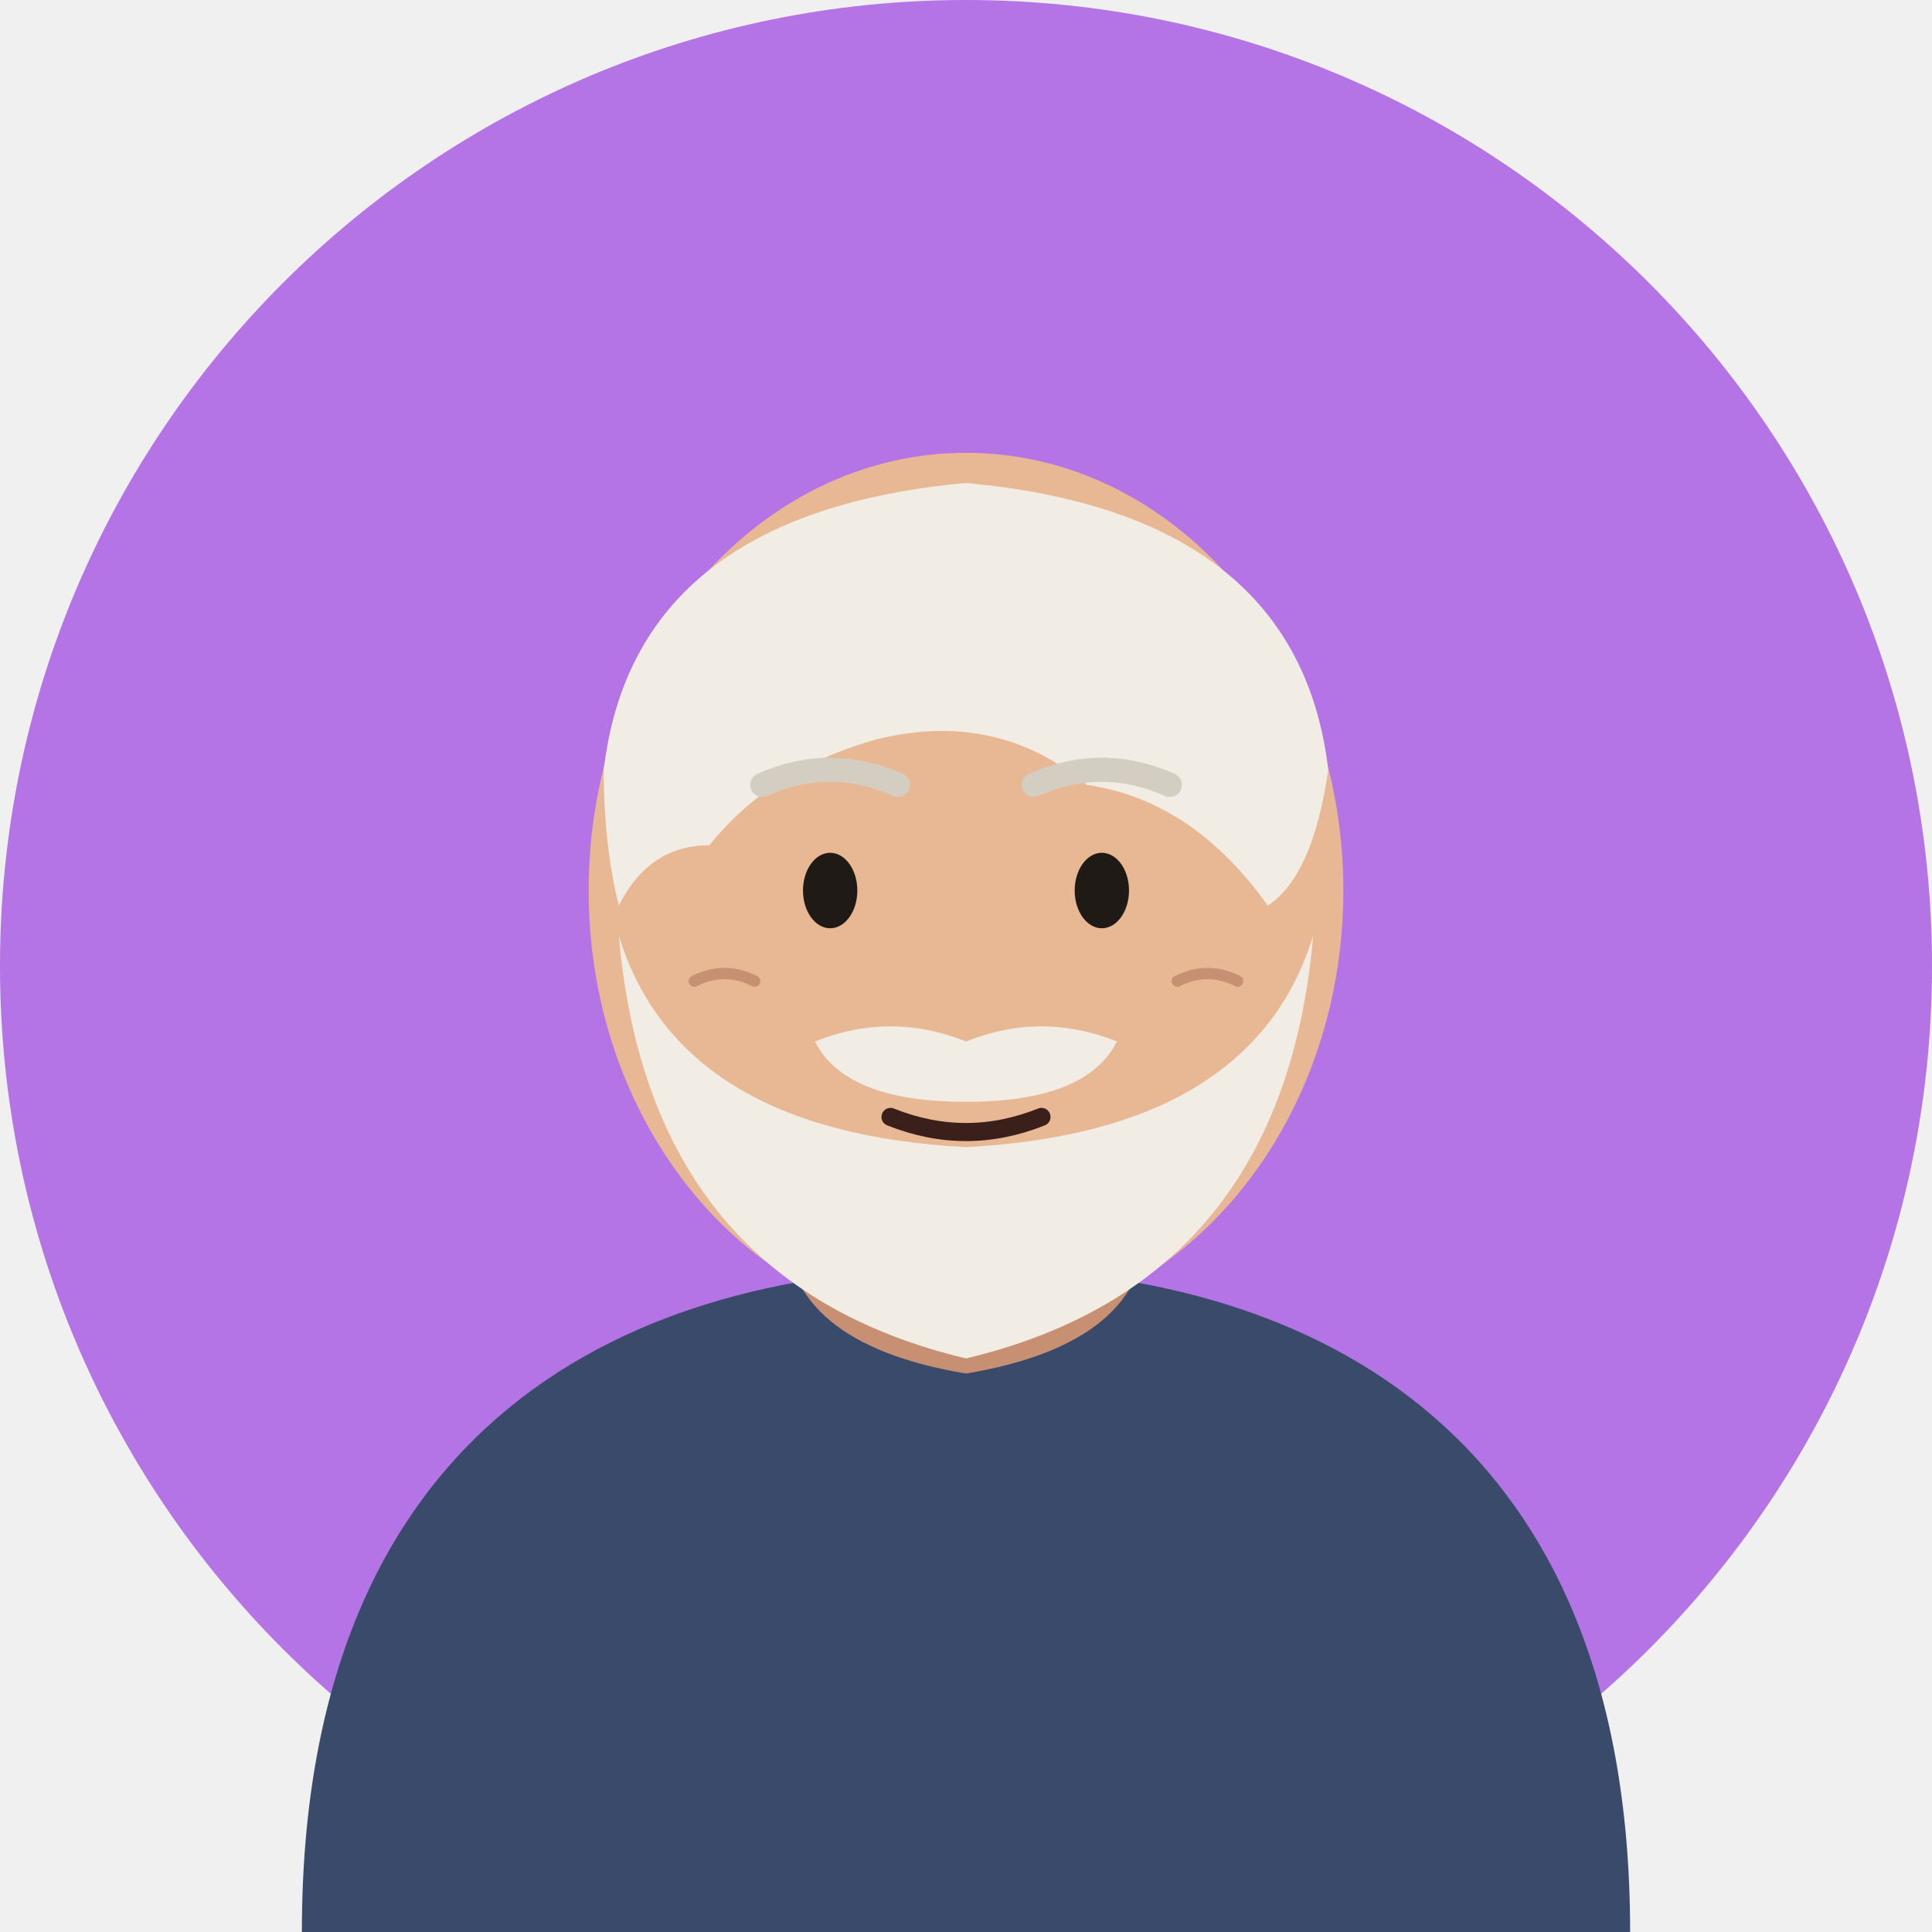
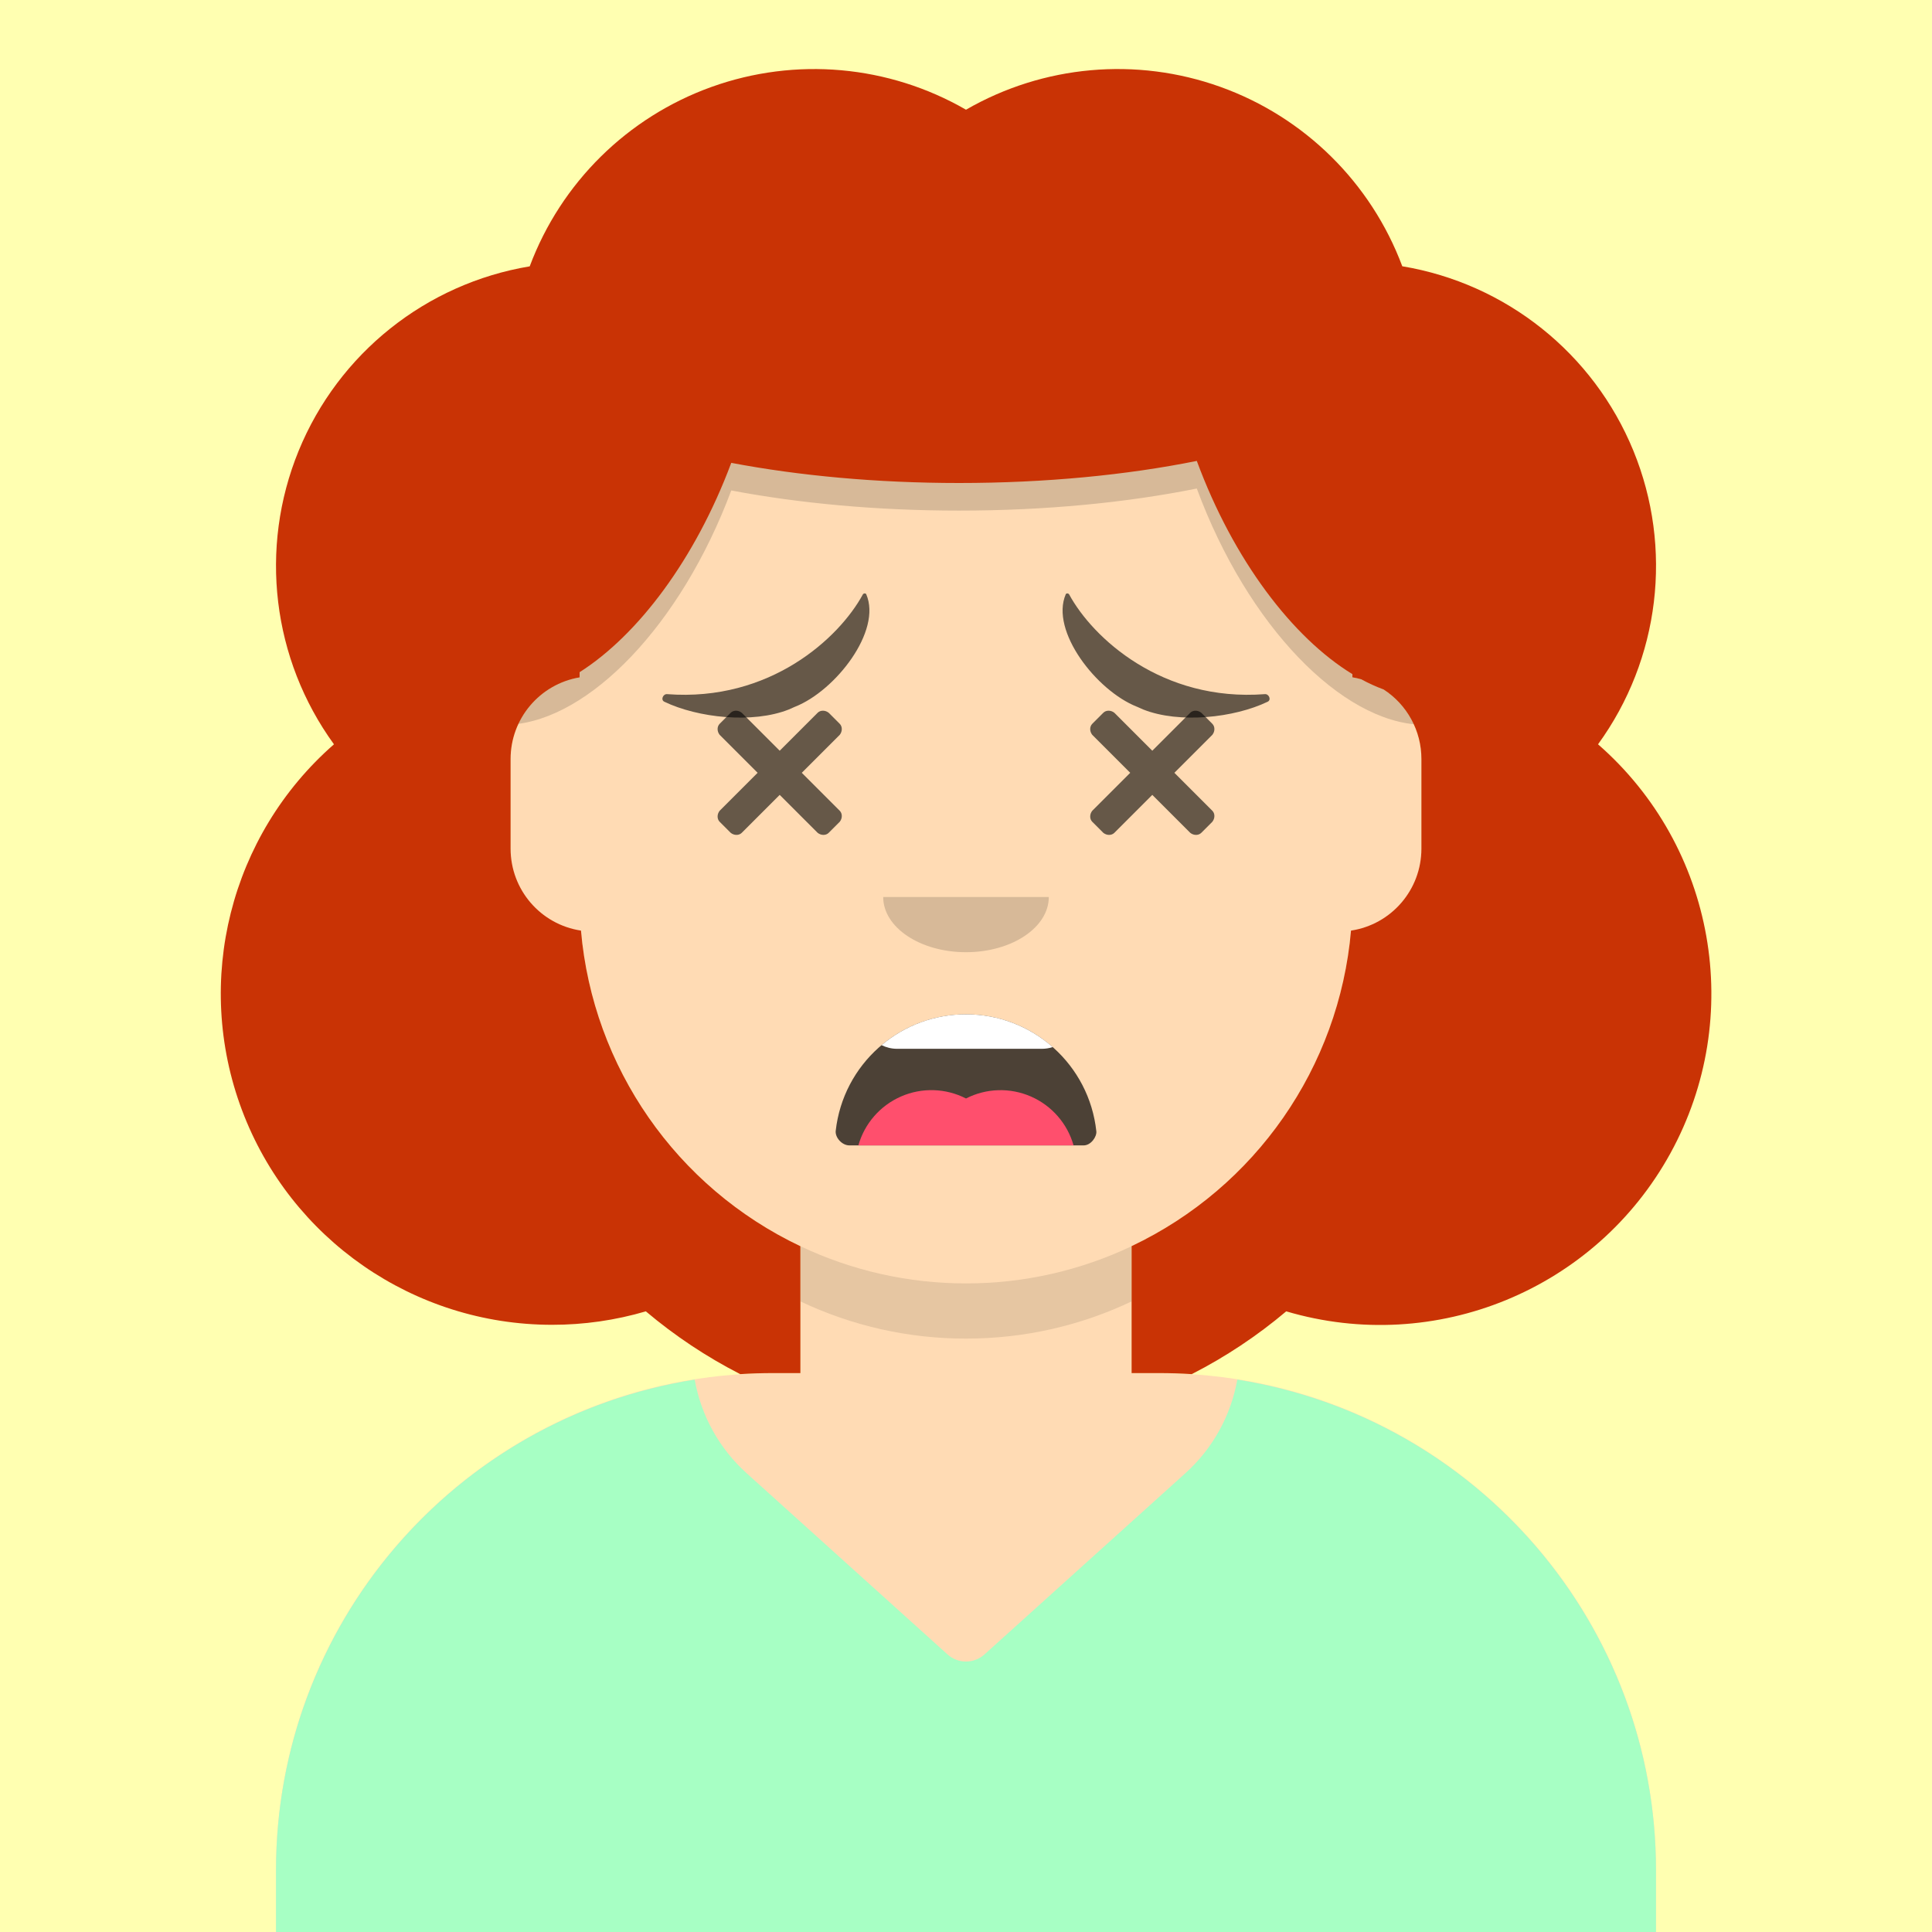
- <svg xmlns="http://www.w3.org/2000/svg" viewBox="0 0 256 256" shape-rendering="geometricPrecision">
-   <circle cx="128" cy="128" r="128" fill="#B574E5" />
-   <path d="M40 256 C 40 188 84 168 128 168 C 172 168 216 188 216 256 Z" fill="#3a4a6a" />
-   <path d="M104 162 q0 16 24 20 q24 -4 24 -20 Z" fill="#c89072" />
-   <ellipse cx="128" cy="118" rx="50.0" ry="58.0" fill="#e8b894" />
-   <ellipse cx="86" cy="124" rx="5.5" ry="7" fill="#e8b894" />
-   <ellipse cx="170" cy="124" rx="5.5" ry="7" fill="#e8b894" />
-   <path d="M82 124 q4 46 46 56 q42 -10 46 -56 q-8 26 -46 28 q-38 -2 -46 -28 Z" fill="#f1ece4" />
-   <path d="M108 138 q10 -4 20 0 q10 -4 20 0 q-4 8 -20 8 q-16 0 -20 -8 Z" fill="#f1ece4" />
-   <path d="M80 102 q4 -34 48 -38 q44 4 48 38 q-2 14 -8 18 q-10 -14 -24 -16 q-12 -10 -28 -6 q-14 4 -22 14 q-8 0 -12 8 q-2 -8 -2 -18 Z" fill="#f1ece4" />
-   <path d="M92 130 q4 -2 8 0" stroke="#c89072" stroke-width="1.5" fill="none" stroke-linecap="round" />
-   <path d="M156 130 q4 -2 8 0" stroke="#c89072" stroke-width="1.5" fill="none" stroke-linecap="round" />
-   <path d="M101 104 q9 -4 18 0" stroke="#d4cec2" stroke-width="3.2" fill="none" stroke-linecap="round" />
-   <path d="M137 104 q9 -4 18 0" stroke="#d4cec2" stroke-width="3.2" fill="none" stroke-linecap="round" />
-   <ellipse cx="110" cy="118" rx="3.6" ry="5" fill="#1f1a16" />
-   <ellipse cx="146" cy="118" rx="3.6" ry="5" fill="#1f1a16" />
-   <path d="M118 148 q10 4 20 0" stroke="#3a1f1a" stroke-width="2.4" fill="none" stroke-linecap="round" />
+ <svg xmlns="http://www.w3.org/2000/svg" viewBox="0 0 280 280" fill="none" shape-rendering="auto">
+   <mask id="viewboxMask">
+     <rect width="280" height="280" rx="0" ry="0" x="0" y="0" fill="#fff" />
+   </mask>
+   <g mask="url(#viewboxMask)">
+     <rect fill="#ffffb1" width="280" height="280" x="0" y="0" />
+     <g transform="translate(8)">
+       <path d="M132 36a56 56 0 0 0-56 56v6.17A12 12 0 0 0 66 110v14a12 12 0 0 0 10.3 11.88 56.04 56.04 0 0 0 31.7 44.73v18.4h-4a72 72 0 0 0-72 72v9h200v-9a72 72 0 0 0-72-72h-4v-18.39a56.04 56.04 0 0 0 31.7-44.73A12 12 0 0 0 198 124v-14a12 12 0 0 0-10-11.83V92a56 56 0 0 0-56-56Z" fill="#ffdbb4" />
+       <path d="M108 180.61v8a55.79 55.79 0 0 0 24 5.39c8.59 0 16.73-1.93 24-5.39v-8a55.79 55.79 0 0 1-24 5.39 55.79 55.79 0 0 1-24-5.39Z" fill="#000" fill-opacity=".1" />
+       <g transform="translate(0 170)">
+         <path d="M92.68 29.94A72.02 72.02 0 0 0 32 101.05V110h200v-8.95a72.02 72.02 0 0 0-60.68-71.11 23.87 23.87 0 0 1-7.56 13.6l-29.08 26.23a4 4 0 0 1-5.36 0l-29.08-26.23a23.87 23.87 0 0 1-7.56-13.6Z" fill="#a7ffc4" />
+       </g>
+       <g transform="translate(78 134)">
+         <path fill-rule="evenodd" clip-rule="evenodd" d="M35.12 29.87a19 19 0 0 1 37.77.09c.08.77-.77 2.04-1.85 2.04H37.1C36 32 35 30.82 35.12 29.87Z" fill="#000" fill-opacity=".7" />
+         <path d="M69.59 32H38.4a11 11 0 0 1 15.6-6.8A11 11 0 0 1 69.59 32Z" fill="#FF4F6D" />
+         <path d="M66.57 17.75A5 5 0 0 1 65 18H44c-.8 0-1.57-.2-2.24-.53A18.92 18.92 0 0 1 54 13c4.82 0 9.22 1.8 12.57 4.75Z" fill="#fff" />
+       </g>
+       <g transform="translate(104 122)">
+         <path fill-rule="evenodd" clip-rule="evenodd" d="M16 8c0 4.42 5.37 8 12 8s12-3.58 12-8" fill="#000" fill-opacity=".16" />
+       </g>
+       <g transform="translate(76 90)">
+         <path d="M34.5 30.7 29 25.2l-5.5 5.5c-.4.4-1.1.4-1.6 0l-1.6-1.6c-.4-.4-.4-1.1 0-1.6l5.5-5.5-5.5-5.5c-.4-.5-.4-1.2 0-1.6l1.6-1.6c.4-.4 1.1-.4 1.6 0l5.5 5.5 5.5-5.5c.4-.4 1.1-.4 1.6 0l1.6 1.6c.4.4.4 1.1 0 1.6L32.2 22l5.5 5.5c.4.4.4 1.1 0 1.6l-1.6 1.6c-.4.4-1.1.4-1.6 0ZM88.5 30.7 83 25.2l-5.5 5.5c-.4.4-1.1.4-1.6 0l-1.6-1.6c-.4-.4-.4-1.1 0-1.6l5.5-5.5-5.5-5.5c-.4-.5-.4-1.2 0-1.6l1.6-1.6c.4-.4 1.1-.4 1.6 0l5.5 5.5 5.5-5.5c.4-.4 1.1-.4 1.6 0l1.6 1.6c.4.4.4 1.1 0 1.6L86.2 22l5.5 5.5c.4.4.4 1.1 0 1.6l-1.6 1.6c-.4.4-1.1.4-1.6 0Z" fill="#000" fill-opacity=".6" />
+       </g>
+       <g transform="translate(76 82)">
+         <path d="m31.23 20.42-.9.4c-5.25 2.09-13.2 1.21-18.05-1.12-.57-.27-.18-1.15.4-1.1 14.92 1.14 24.96-8.15 28.37-14.45.1-.18.41-.2.49-.03 2.3 5.32-4.45 13.98-10.3 16.3ZM80.77 20.42l.9.4c5.25 2.09 13.2 1.21 18.05-1.12.57-.27.18-1.15-.4-1.1-14.92 1.14-24.96-8.15-28.37-14.45-.1-.18-.41-.2-.49-.03-2.3 5.32 4.45 13.98 10.3 16.3Z" fill-rule="evenodd" clip-rule="evenodd" fill="#000" fill-opacity=".6" />
+       </g>
+       <g transform="translate(-1)">
+         <path d="M67 105.02c11.38-.72 24.68-14.4 31.98-33.94C108.78 72.94 120.04 74 132 74c12.55 0 24.31-1.16 34.45-3.2 7.38 19.96 21.01 33.87 32.55 34.24V88a66 66 0 0 0-38-59.78A183.64 183.64 0 0 0 132 26c-9.2 0-17.99.63-26.02 1.76A66.01 66.01 0 0 0 67 88v17.02Z" fill="#000" fill-opacity=".16" />
+         <path d="M73 192a48 48 0 0 0 13.6-1.95 72.08 72.08 0 0 0 13.68 9.1c1.56-.1 3.13-.15 4.72-.15h4v-18.39a56.03 56.03 0 0 1-31.8-45.74A12 12 0 0 1 67 123v-13a12 12 0 0 1 10-11.83v-.75c8.46-5.38 16.75-16.36 21.98-30.34C108.78 68.94 120.04 70 132 70c12.55 0 24.31-1.16 34.45-3.2C171.76 81.17 180.32 92.4 189 97.7v.46c.44.07.87.17 1.29.29a24.4 24.4 0 0 0 3.23 1.47A11.99 11.99 0 0 1 199 110v13a12 12 0 0 1-10.2 11.87A56.03 56.03 0 0 1 157 180.6V199h4c1.59 0 3.16.05 4.72.15a72.08 72.08 0 0 0 13.69-9.1 48 48 0 0 0 45.19-82.18 44.01 44.01 0 0 0-28.37-69.28A44.02 44.02 0 0 0 133 15.9a44.02 44.02 0 0 0-63.23 22.7 44.01 44.01 0 0 0-28.37 69.27A48 48 0 0 0 73 192Z" fill="#c93305" />
+       </g>
+       <g transform="translate(49 72)" />
+       <g transform="translate(62 42)" />
+     </g>
+   </g>
</svg>
